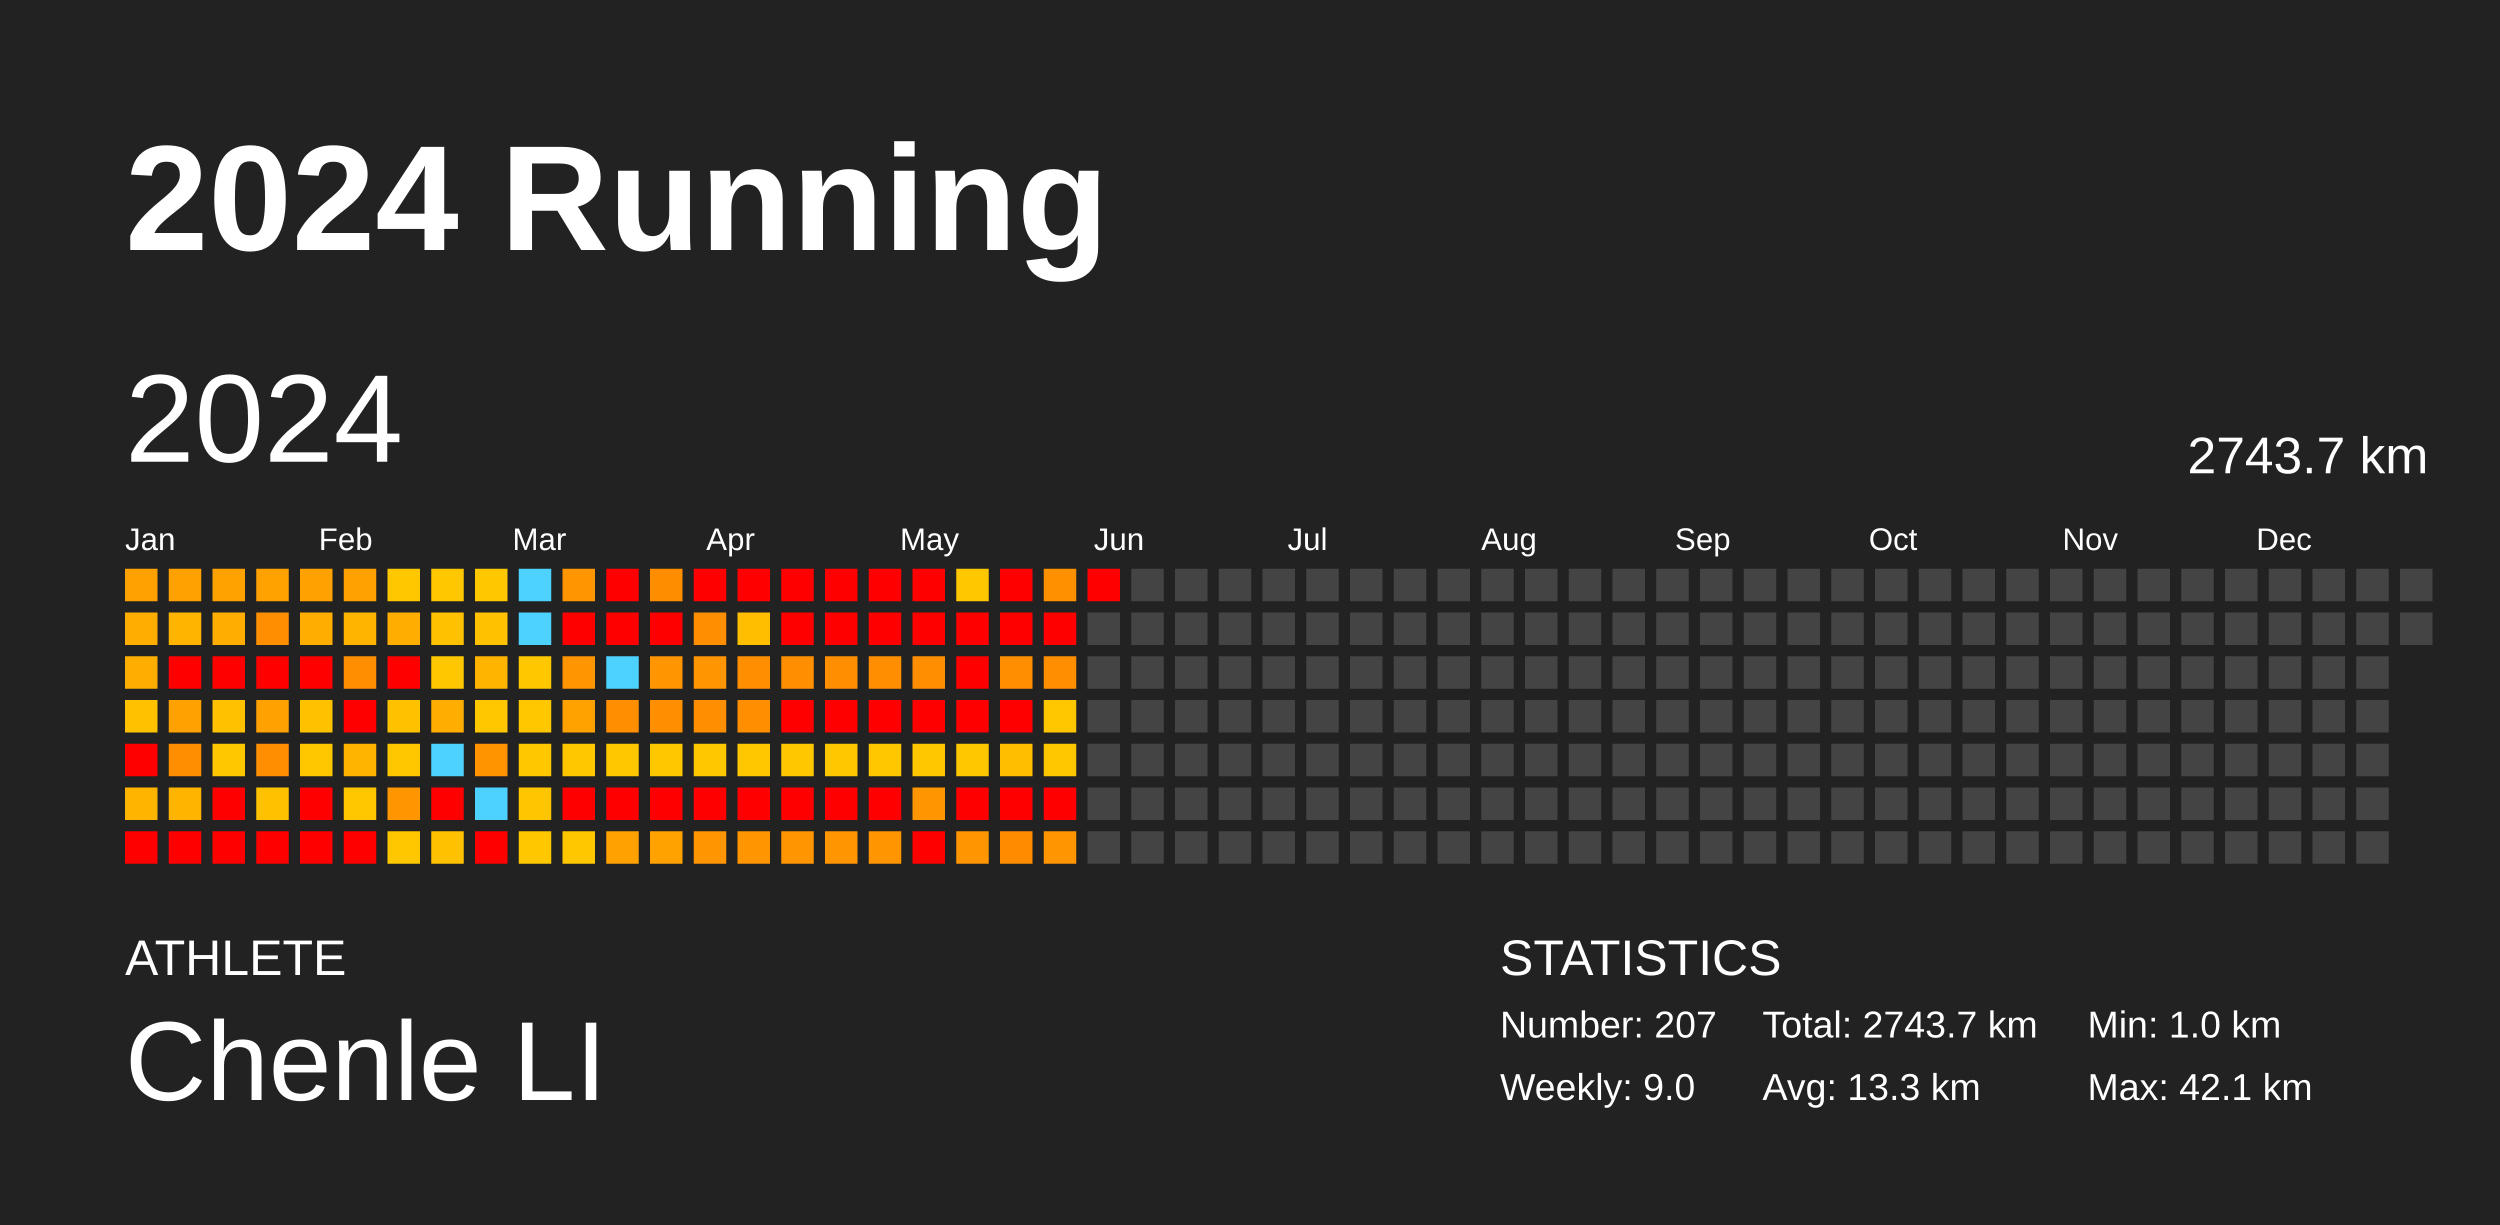
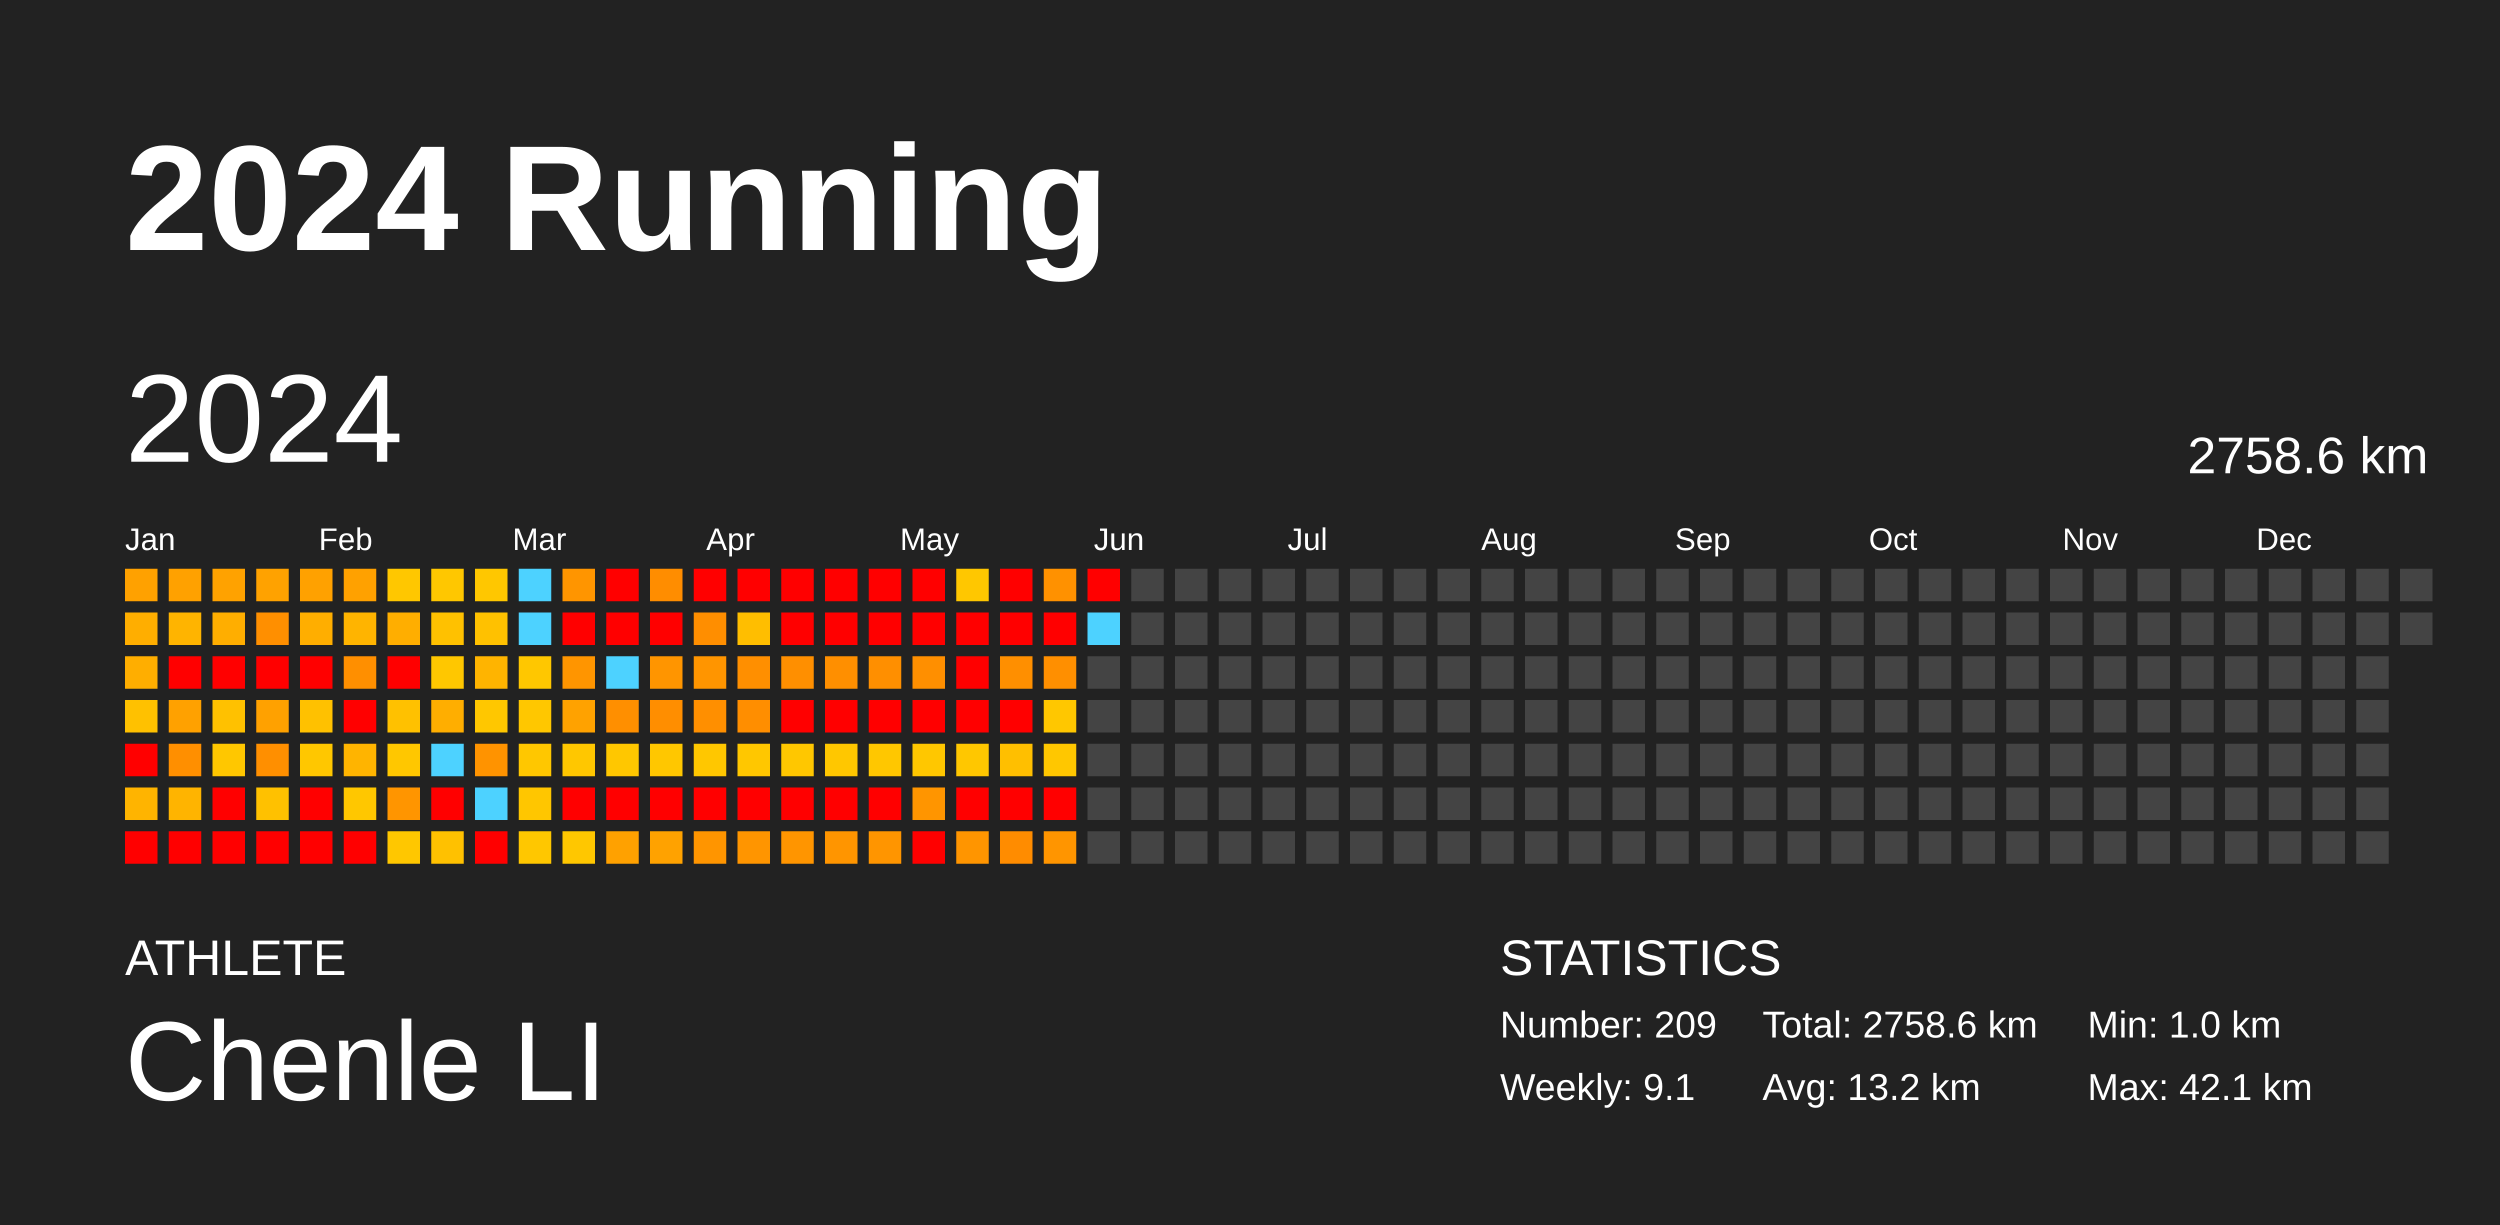
<svg xmlns="http://www.w3.org/2000/svg" baseProfile="full" height="98mm" version="1.1" viewBox="0,0,200,98" width="200mm">
  <defs />
  <rect fill="#222222" height="98" width="200" x="0" y="0" />
  <text fill="#FFFFFF" style="font-size:12px; font-family:Arial; font-weight:bold;" x="10" y="20">2024 Running</text>
  <text fill="#FFFFFF" style="font-size:4px; font-family:Arial" x="10" y="78">ATHLETE</text>
  <text fill="#FFFFFF" style="font-size:9px; font-family:Arial" x="10" y="88">Chenle LI</text>
  <text fill="#FFFFFF" style="font-size:4px; font-family:Arial" x="120" y="78">STATISTICS</text>
-   <text fill="#FFFFFF" style="font-size:3px; font-family:Arial" x="120" y="83">Number: 207</text>
-   <text fill="#FFFFFF" style="font-size:3px; font-family:Arial" x="120" y="88">Weekly: 9.0</text>
-   <text fill="#FFFFFF" style="font-size:3px; font-family:Arial" x="141" y="83">Total: 2743.7 km</text>
-   <text fill="#FFFFFF" style="font-size:3px; font-family:Arial" x="141" y="88">Avg: 13.3 km</text>
+   <text fill="#FFFFFF" style="font-size:3px; font-family:Arial" x="120" y="83">Number: 209</text>
+   <text fill="#FFFFFF" style="font-size:3px; font-family:Arial" x="120" y="88">Weekly: 9.1</text>
+   <text fill="#FFFFFF" style="font-size:3px; font-family:Arial" x="141" y="83">Total: 2758.6 km</text>
+   <text fill="#FFFFFF" style="font-size:3px; font-family:Arial" x="141" y="88">Avg: 13.2 km</text>
  <text fill="#FFFFFF" style="font-size:3px; font-family:Arial" x="167" y="83">Min: 1.0 km</text>
  <text fill="#FFFFFF" style="font-size:3px; font-family:Arial" x="167" y="88">Max: 42.1 km</text>
  <text dominant-baseline="hanging" fill="#FFFFFF" style="font-size:10.0px; font-family:Arial;" x="10" y="30">2024</text>
-   <text dominant-baseline="hanging" fill="#FFFFFF" style="font-size:4.125px; font-family:Arial;" x="175" y="35">2743.7 km</text>
+   <text dominant-baseline="hanging" fill="#FFFFFF" style="font-size:4.125px; font-family:Arial;" x="175" y="35">2758.6 km</text>
  <text fill="#FFFFFF" style="font-size:2.5px; font-family:Arial" x="10.0" y="44">Jan</text>
  <text fill="#FFFFFF" style="font-size:2.5px; font-family:Arial" x="25.5" y="44">Feb</text>
  <text fill="#FFFFFF" style="font-size:2.5px; font-family:Arial" x="41.0" y="44">Mar</text>
  <text fill="#FFFFFF" style="font-size:2.5px; font-family:Arial" x="56.5" y="44">Apr</text>
  <text fill="#FFFFFF" style="font-size:2.5px; font-family:Arial" x="72.0" y="44">May</text>
  <text fill="#FFFFFF" style="font-size:2.5px; font-family:Arial" x="87.5" y="44">Jun</text>
  <text fill="#FFFFFF" style="font-size:2.5px; font-family:Arial" x="103.0" y="44">Jul</text>
  <text fill="#FFFFFF" style="font-size:2.5px; font-family:Arial" x="118.5" y="44">Aug</text>
  <text fill="#FFFFFF" style="font-size:2.5px; font-family:Arial" x="134.0" y="44">Sep</text>
  <text fill="#FFFFFF" style="font-size:2.5px; font-family:Arial" x="149.5" y="44">Oct</text>
  <text fill="#FFFFFF" style="font-size:2.5px; font-family:Arial" x="165.0" y="44">Nov</text>
  <text fill="#FFFFFF" style="font-size:2.5px; font-family:Arial" x="180.5" y="44">Dec</text>
  <rect fill="#ffa100" height="2.6" width="2.6" x="10.0" y="45.5" />
  <rect fill="#ffae00" height="2.6" width="2.6" x="10.0" y="49.0" />
  <rect fill="#ffae00" height="2.6" width="2.6" x="10.0" y="52.5" />
  <rect fill="#ffc100" height="2.6" width="2.6" x="10.0" y="56.0" />
  <rect fill="red" height="2.6" width="2.6" x="10.0" y="59.5" />
  <rect fill="#ffb400" height="2.6" width="2.6" x="10.0" y="63.0" />
  <rect fill="red" height="2.6" width="2.6" x="10.0" y="66.5" />
  <rect fill="#ffa100" height="2.6" width="2.6" x="13.5" y="45.5" />
  <rect fill="#ffb400" height="2.6" width="2.6" x="13.5" y="49.0" />
  <rect fill="red" height="2.6" width="2.6" x="13.5" y="52.5" />
  <rect fill="#ffa100" height="2.6" width="2.6" x="13.5" y="56.0" />
  <rect fill="#ff8f00" height="2.6" width="2.6" x="13.5" y="59.5" />
  <rect fill="#ffb400" height="2.6" width="2.6" x="13.5" y="63.0" />
  <rect fill="red" height="2.6" width="2.6" x="13.5" y="66.5" />
  <rect fill="#ffa200" height="2.6" width="2.6" x="17.0" y="45.5" />
  <rect fill="#ffae00" height="2.6" width="2.6" x="17.0" y="49.0" />
  <rect fill="red" height="2.6" width="2.6" x="17.0" y="52.5" />
  <rect fill="#ffc100" height="2.6" width="2.6" x="17.0" y="56.0" />
  <rect fill="#ffc700" height="2.6" width="2.6" x="17.0" y="59.5" />
  <rect fill="red" height="2.6" width="2.6" x="17.0" y="63.0" />
  <rect fill="red" height="2.6" width="2.6" x="17.0" y="66.5" />
  <rect fill="#ffa200" height="2.6" width="2.6" x="20.5" y="45.5" />
  <rect fill="#ff8f00" height="2.6" width="2.6" x="20.5" y="49.0" />
  <rect fill="red" height="2.6" width="2.6" x="20.5" y="52.5" />
  <rect fill="#ffa100" height="2.6" width="2.6" x="20.5" y="56.0" />
  <rect fill="#ff8f00" height="2.6" width="2.6" x="20.5" y="59.5" />
  <rect fill="#ffc100" height="2.6" width="2.6" x="20.5" y="63.0" />
  <rect fill="red" height="2.6" width="2.6" x="20.5" y="66.5" />
  <rect fill="#ffa100" height="2.6" width="2.6" x="24.0" y="45.5" />
  <rect fill="#ffae00" height="2.6" width="2.6" x="24.0" y="49.0" />
  <rect fill="red" height="2.6" width="2.6" x="24.0" y="52.5" />
  <rect fill="#ffc100" height="2.6" width="2.6" x="24.0" y="56.0" />
  <rect fill="#ffc700" height="2.6" width="2.6" x="24.0" y="59.5" />
  <rect fill="red" height="2.6" width="2.6" x="24.0" y="63.0" />
  <rect fill="red" height="2.6" width="2.6" x="24.0" y="66.5" />
  <rect fill="#ffa100" height="2.6" width="2.6" x="27.5" y="45.5" />
  <rect fill="#ffb400" height="2.6" width="2.6" x="27.5" y="49.0" />
  <rect fill="#ff8f00" height="2.6" width="2.6" x="27.5" y="52.5" />
  <rect fill="red" height="2.6" width="2.6" x="27.5" y="56.0" />
  <rect fill="#ffb400" height="2.6" width="2.6" x="27.5" y="59.5" />
  <rect fill="#ffc700" height="2.6" width="2.6" x="27.5" y="63.0" />
  <rect fill="red" height="2.6" width="2.6" x="27.5" y="66.5" />
  <rect fill="#ffc700" height="2.6" width="2.6" x="31.0" y="45.5" />
  <rect fill="#ffae00" height="2.6" width="2.6" x="31.0" y="49.0" />
  <rect fill="red" height="2.6" width="2.6" x="31.0" y="52.5" />
  <rect fill="#ffc100" height="2.6" width="2.6" x="31.0" y="56.0" />
  <rect fill="#ffc700" height="2.6" width="2.6" x="31.0" y="59.5" />
  <rect fill="#ff9500" height="2.6" width="2.6" x="31.0" y="63.0" />
  <rect fill="#ffc700" height="2.6" width="2.6" x="31.0" y="66.5" />
  <rect fill="#ffc700" height="2.6" width="2.6" x="34.5" y="45.5" />
  <rect fill="#ffc100" height="2.6" width="2.6" x="34.5" y="49.0" />
  <rect fill="#ffc700" height="2.6" width="2.6" x="34.5" y="52.5" />
  <rect fill="#ffae00" height="2.6" width="2.6" x="34.5" y="56.0" />
  <rect fill="#4dd2ff" height="2.6" width="2.6" x="34.5" y="59.5" />
  <rect fill="red" height="2.6" width="2.6" x="34.5" y="63.0" />
  <rect fill="#ffc100" height="2.6" width="2.6" x="34.5" y="66.5" />
  <rect fill="#ffc700" height="2.6" width="2.6" x="38.0" y="45.5" />
  <rect fill="#ffc100" height="2.6" width="2.6" x="38.0" y="49.0" />
  <rect fill="#ffb400" height="2.6" width="2.6" x="38.0" y="52.5" />
  <rect fill="#ffc700" height="2.6" width="2.6" x="38.0" y="56.0" />
  <rect fill="#ff9300" height="2.6" width="2.6" x="38.0" y="59.5" />
  <rect fill="#4dd2ff" height="2.6" width="2.6" x="38.0" y="63.0" />
  <rect fill="red" height="2.6" width="2.6" x="38.0" y="66.5" />
  <rect fill="#4dd2ff" height="2.6" width="2.6" x="41.5" y="45.5" />
  <rect fill="#4dd2ff" height="2.6" width="2.6" x="41.5" y="49.0" />
  <rect fill="#ffc700" height="2.6" width="2.6" x="41.5" y="52.5" />
  <rect fill="#ffc700" height="2.6" width="2.6" x="41.5" y="56.0" />
  <rect fill="#ffc700" height="2.6" width="2.6" x="41.5" y="59.5" />
  <rect fill="#ffc600" height="2.6" width="2.6" x="41.5" y="63.0" />
  <rect fill="#ffc700" height="2.6" width="2.6" x="41.5" y="66.5" />
  <rect fill="#ff9500" height="2.6" width="2.6" x="45.0" y="45.5" />
  <rect fill="red" height="2.6" width="2.6" x="45.0" y="49.0" />
  <rect fill="#ff9500" height="2.6" width="2.6" x="45.0" y="52.5" />
  <rect fill="#ffa200" height="2.6" width="2.6" x="45.0" y="56.0" />
  <rect fill="#ffc700" height="2.6" width="2.6" x="45.0" y="59.5" />
  <rect fill="red" height="2.6" width="2.6" x="45.0" y="63.0" />
  <rect fill="#ffc700" height="2.6" width="2.6" x="45.0" y="66.5" />
  <rect fill="red" height="2.6" width="2.6" x="48.5" y="45.5" />
  <rect fill="red" height="2.6" width="2.6" x="48.5" y="49.0" />
  <rect fill="#4dd2ff" height="2.6" width="2.6" x="48.5" y="52.5" />
  <rect fill="#ff8f00" height="2.6" width="2.6" x="48.5" y="56.0" />
  <rect fill="#ffc700" height="2.6" width="2.6" x="48.5" y="59.5" />
  <rect fill="red" height="2.6" width="2.6" x="48.5" y="63.0" />
  <rect fill="#ffa100" height="2.6" width="2.6" x="48.5" y="66.5" />
  <rect fill="#ff8d00" height="2.6" width="2.6" x="52.0" y="45.5" />
  <rect fill="red" height="2.6" width="2.6" x="52.0" y="49.0" />
  <rect fill="#ff9500" height="2.6" width="2.6" x="52.0" y="52.5" />
  <rect fill="#ff8e00" height="2.6" width="2.6" x="52.0" y="56.0" />
  <rect fill="#ffc700" height="2.6" width="2.6" x="52.0" y="59.5" />
  <rect fill="red" height="2.6" width="2.6" x="52.0" y="63.0" />
  <rect fill="#ffa200" height="2.6" width="2.6" x="52.0" y="66.5" />
  <rect fill="red" height="2.6" width="2.6" x="55.5" y="45.5" />
  <rect fill="#ff8e00" height="2.6" width="2.6" x="55.5" y="49.0" />
  <rect fill="#ff9500" height="2.6" width="2.6" x="55.5" y="52.5" />
  <rect fill="#ff8f00" height="2.6" width="2.6" x="55.5" y="56.0" />
  <rect fill="#ffc700" height="2.6" width="2.6" x="55.5" y="59.5" />
  <rect fill="red" height="2.6" width="2.6" x="55.5" y="63.0" />
  <rect fill="#ff9500" height="2.6" width="2.6" x="55.5" y="66.5" />
  <rect fill="red" height="2.6" width="2.6" x="59.0" y="45.5" />
  <rect fill="#ffbe00" height="2.6" width="2.6" x="59.0" y="49.0" />
  <rect fill="#ff8f00" height="2.6" width="2.6" x="59.0" y="52.5" />
  <rect fill="#ff8e00" height="2.6" width="2.6" x="59.0" y="56.0" />
  <rect fill="#ffc700" height="2.6" width="2.6" x="59.0" y="59.5" />
  <rect fill="red" height="2.6" width="2.6" x="59.0" y="63.0" />
  <rect fill="#ff9500" height="2.6" width="2.6" x="59.0" y="66.5" />
  <rect fill="red" height="2.6" width="2.6" x="62.5" y="45.5" />
  <rect fill="red" height="2.6" width="2.6" x="62.5" y="49.0" />
  <rect fill="#ff8f00" height="2.6" width="2.6" x="62.5" y="52.5" />
  <rect fill="red" height="2.6" width="2.6" x="62.5" y="56.0" />
  <rect fill="#ffc700" height="2.6" width="2.6" x="62.5" y="59.5" />
  <rect fill="red" height="2.6" width="2.6" x="62.5" y="63.0" />
  <rect fill="#ff9500" height="2.6" width="2.6" x="62.5" y="66.5" />
  <rect fill="red" height="2.6" width="2.6" x="66.0" y="45.5" />
  <rect fill="red" height="2.6" width="2.6" x="66.0" y="49.0" />
  <rect fill="#ff8f00" height="2.6" width="2.6" x="66.0" y="52.5" />
  <rect fill="red" height="2.6" width="2.6" x="66.0" y="56.0" />
  <rect fill="#ffc700" height="2.6" width="2.6" x="66.0" y="59.5" />
  <rect fill="red" height="2.6" width="2.6" x="66.0" y="63.0" />
  <rect fill="#ff9500" height="2.6" width="2.6" x="66.0" y="66.5" />
  <rect fill="red" height="2.6" width="2.6" x="69.5" y="45.5" />
  <rect fill="red" height="2.6" width="2.6" x="69.5" y="49.0" />
  <rect fill="#ff8f00" height="2.6" width="2.6" x="69.5" y="52.5" />
  <rect fill="red" height="2.6" width="2.6" x="69.5" y="56.0" />
  <rect fill="#ffc700" height="2.6" width="2.6" x="69.5" y="59.5" />
  <rect fill="red" height="2.6" width="2.6" x="69.5" y="63.0" />
  <rect fill="#ff9500" height="2.6" width="2.6" x="69.5" y="66.5" />
  <rect fill="red" height="2.6" width="2.6" x="73.0" y="45.5" />
  <rect fill="red" height="2.6" width="2.6" x="73.0" y="49.0" />
  <rect fill="#ff8f00" height="2.6" width="2.6" x="73.0" y="52.5" />
  <rect fill="red" height="2.6" width="2.6" x="73.0" y="56.0" />
  <rect fill="#ffc700" height="2.6" width="2.6" x="73.0" y="59.5" />
  <rect fill="#ff9500" height="2.6" width="2.6" x="73.0" y="63.0" />
  <rect fill="red" height="2.6" width="2.6" x="73.0" y="66.5" />
  <rect fill="#ffc700" height="2.6" width="2.6" x="76.5" y="45.5" />
  <rect fill="red" height="2.6" width="2.6" x="76.5" y="49.0" />
  <rect fill="red" height="2.6" width="2.6" x="76.5" y="52.5" />
  <rect fill="red" height="2.6" width="2.6" x="76.5" y="56.0" />
  <rect fill="#ffc700" height="2.6" width="2.6" x="76.5" y="59.5" />
  <rect fill="red" height="2.6" width="2.6" x="76.5" y="63.0" />
  <rect fill="#ff9500" height="2.6" width="2.6" x="76.5" y="66.5" />
  <rect fill="red" height="2.6" width="2.6" x="80.0" y="45.5" />
  <rect fill="red" height="2.6" width="2.6" x="80.0" y="49.0" />
  <rect fill="#ff8f00" height="2.6" width="2.6" x="80.0" y="52.5" />
  <rect fill="red" height="2.6" width="2.6" x="80.0" y="56.0" />
  <rect fill="#ffbf00" height="2.6" width="2.6" x="80.0" y="59.5" />
  <rect fill="red" height="2.6" width="2.6" x="80.0" y="63.0" />
  <rect fill="#ff8c00" height="2.6" width="2.6" x="80.0" y="66.5" />
  <rect fill="#ff9100" height="2.6" width="2.6" x="83.5" y="45.5" />
  <rect fill="red" height="2.6" width="2.6" x="83.5" y="49.0" />
  <rect fill="#ff8f00" height="2.6" width="2.6" x="83.5" y="52.5" />
  <rect fill="#ffc700" height="2.6" width="2.6" x="83.5" y="56.0" />
  <rect fill="#ffc700" height="2.6" width="2.6" x="83.5" y="59.5" />
  <rect fill="red" height="2.6" width="2.6" x="83.5" y="63.0" />
  <rect fill="#ff9500" height="2.6" width="2.6" x="83.5" y="66.5" />
  <rect fill="red" height="2.6" width="2.6" x="87.0" y="45.5" />
-   <rect fill="#444444" height="2.6" width="2.6" x="87.0" y="49.0" />
+   <rect fill="#4dd2ff" height="2.6" width="2.6" x="87.0" y="49.0" />
  <rect fill="#444444" height="2.6" width="2.6" x="87.0" y="52.5" />
  <rect fill="#444444" height="2.6" width="2.6" x="87.0" y="56.0" />
  <rect fill="#444444" height="2.6" width="2.6" x="87.0" y="59.5" />
  <rect fill="#444444" height="2.6" width="2.6" x="87.0" y="63.0" />
  <rect fill="#444444" height="2.6" width="2.6" x="87.0" y="66.5" />
  <rect fill="#444444" height="2.6" width="2.6" x="90.5" y="45.5" />
  <rect fill="#444444" height="2.6" width="2.6" x="90.5" y="49.0" />
  <rect fill="#444444" height="2.6" width="2.6" x="90.5" y="52.5" />
  <rect fill="#444444" height="2.6" width="2.6" x="90.5" y="56.0" />
  <rect fill="#444444" height="2.6" width="2.6" x="90.5" y="59.5" />
  <rect fill="#444444" height="2.6" width="2.6" x="90.5" y="63.0" />
  <rect fill="#444444" height="2.6" width="2.6" x="90.5" y="66.5" />
  <rect fill="#444444" height="2.6" width="2.6" x="94.0" y="45.5" />
  <rect fill="#444444" height="2.6" width="2.6" x="94.0" y="49.0" />
  <rect fill="#444444" height="2.6" width="2.6" x="94.0" y="52.5" />
  <rect fill="#444444" height="2.6" width="2.6" x="94.0" y="56.0" />
  <rect fill="#444444" height="2.6" width="2.6" x="94.0" y="59.5" />
  <rect fill="#444444" height="2.6" width="2.6" x="94.0" y="63.0" />
  <rect fill="#444444" height="2.6" width="2.6" x="94.0" y="66.5" />
  <rect fill="#444444" height="2.6" width="2.6" x="97.5" y="45.5" />
  <rect fill="#444444" height="2.6" width="2.6" x="97.5" y="49.0" />
  <rect fill="#444444" height="2.6" width="2.6" x="97.5" y="52.5" />
  <rect fill="#444444" height="2.6" width="2.6" x="97.5" y="56.0" />
  <rect fill="#444444" height="2.6" width="2.6" x="97.5" y="59.5" />
  <rect fill="#444444" height="2.6" width="2.6" x="97.5" y="63.0" />
  <rect fill="#444444" height="2.6" width="2.6" x="97.5" y="66.5" />
  <rect fill="#444444" height="2.6" width="2.6" x="101.0" y="45.5" />
  <rect fill="#444444" height="2.6" width="2.6" x="101.0" y="49.0" />
  <rect fill="#444444" height="2.6" width="2.6" x="101.0" y="52.5" />
  <rect fill="#444444" height="2.6" width="2.6" x="101.0" y="56.0" />
  <rect fill="#444444" height="2.6" width="2.6" x="101.0" y="59.5" />
  <rect fill="#444444" height="2.6" width="2.6" x="101.0" y="63.0" />
  <rect fill="#444444" height="2.6" width="2.6" x="101.0" y="66.5" />
  <rect fill="#444444" height="2.6" width="2.6" x="104.5" y="45.5" />
  <rect fill="#444444" height="2.6" width="2.6" x="104.5" y="49.0" />
  <rect fill="#444444" height="2.6" width="2.6" x="104.5" y="52.5" />
  <rect fill="#444444" height="2.6" width="2.6" x="104.5" y="56.0" />
  <rect fill="#444444" height="2.6" width="2.6" x="104.5" y="59.5" />
  <rect fill="#444444" height="2.6" width="2.6" x="104.5" y="63.0" />
  <rect fill="#444444" height="2.6" width="2.6" x="104.5" y="66.5" />
  <rect fill="#444444" height="2.6" width="2.6" x="108.0" y="45.5" />
  <rect fill="#444444" height="2.6" width="2.6" x="108.0" y="49.0" />
  <rect fill="#444444" height="2.6" width="2.6" x="108.0" y="52.5" />
  <rect fill="#444444" height="2.6" width="2.6" x="108.0" y="56.0" />
  <rect fill="#444444" height="2.6" width="2.6" x="108.0" y="59.5" />
  <rect fill="#444444" height="2.6" width="2.6" x="108.0" y="63.0" />
  <rect fill="#444444" height="2.6" width="2.6" x="108.0" y="66.5" />
  <rect fill="#444444" height="2.6" width="2.6" x="111.5" y="45.5" />
  <rect fill="#444444" height="2.6" width="2.6" x="111.5" y="49.0" />
  <rect fill="#444444" height="2.6" width="2.6" x="111.5" y="52.5" />
  <rect fill="#444444" height="2.6" width="2.6" x="111.5" y="56.0" />
  <rect fill="#444444" height="2.6" width="2.6" x="111.5" y="59.5" />
  <rect fill="#444444" height="2.6" width="2.6" x="111.5" y="63.0" />
  <rect fill="#444444" height="2.6" width="2.6" x="111.5" y="66.5" />
  <rect fill="#444444" height="2.6" width="2.6" x="115.0" y="45.5" />
  <rect fill="#444444" height="2.6" width="2.6" x="115.0" y="49.0" />
  <rect fill="#444444" height="2.6" width="2.6" x="115.0" y="52.5" />
  <rect fill="#444444" height="2.6" width="2.6" x="115.0" y="56.0" />
  <rect fill="#444444" height="2.6" width="2.6" x="115.0" y="59.5" />
  <rect fill="#444444" height="2.6" width="2.6" x="115.0" y="63.0" />
  <rect fill="#444444" height="2.6" width="2.6" x="115.0" y="66.5" />
  <rect fill="#444444" height="2.6" width="2.6" x="118.5" y="45.5" />
  <rect fill="#444444" height="2.6" width="2.6" x="118.5" y="49.0" />
  <rect fill="#444444" height="2.6" width="2.6" x="118.5" y="52.5" />
  <rect fill="#444444" height="2.6" width="2.6" x="118.5" y="56.0" />
  <rect fill="#444444" height="2.6" width="2.6" x="118.5" y="59.5" />
  <rect fill="#444444" height="2.6" width="2.6" x="118.5" y="63.0" />
  <rect fill="#444444" height="2.6" width="2.6" x="118.5" y="66.5" />
  <rect fill="#444444" height="2.6" width="2.6" x="122.0" y="45.5" />
  <rect fill="#444444" height="2.6" width="2.6" x="122.0" y="49.0" />
  <rect fill="#444444" height="2.6" width="2.6" x="122.0" y="52.5" />
  <rect fill="#444444" height="2.6" width="2.6" x="122.0" y="56.0" />
  <rect fill="#444444" height="2.6" width="2.6" x="122.0" y="59.5" />
  <rect fill="#444444" height="2.6" width="2.6" x="122.0" y="63.0" />
  <rect fill="#444444" height="2.6" width="2.6" x="122.0" y="66.5" />
  <rect fill="#444444" height="2.6" width="2.6" x="125.5" y="45.5" />
  <rect fill="#444444" height="2.6" width="2.6" x="125.5" y="49.0" />
  <rect fill="#444444" height="2.6" width="2.6" x="125.5" y="52.5" />
  <rect fill="#444444" height="2.6" width="2.6" x="125.5" y="56.0" />
  <rect fill="#444444" height="2.6" width="2.6" x="125.5" y="59.5" />
  <rect fill="#444444" height="2.6" width="2.6" x="125.5" y="63.0" />
  <rect fill="#444444" height="2.6" width="2.6" x="125.5" y="66.5" />
  <rect fill="#444444" height="2.6" width="2.6" x="129.0" y="45.5" />
  <rect fill="#444444" height="2.6" width="2.6" x="129.0" y="49.0" />
  <rect fill="#444444" height="2.6" width="2.6" x="129.0" y="52.5" />
  <rect fill="#444444" height="2.6" width="2.6" x="129.0" y="56.0" />
  <rect fill="#444444" height="2.6" width="2.6" x="129.0" y="59.5" />
  <rect fill="#444444" height="2.6" width="2.6" x="129.0" y="63.0" />
  <rect fill="#444444" height="2.6" width="2.6" x="129.0" y="66.5" />
  <rect fill="#444444" height="2.6" width="2.6" x="132.5" y="45.5" />
  <rect fill="#444444" height="2.6" width="2.6" x="132.5" y="49.0" />
  <rect fill="#444444" height="2.6" width="2.6" x="132.5" y="52.5" />
  <rect fill="#444444" height="2.6" width="2.6" x="132.5" y="56.0" />
  <rect fill="#444444" height="2.6" width="2.6" x="132.5" y="59.5" />
  <rect fill="#444444" height="2.6" width="2.6" x="132.5" y="63.0" />
  <rect fill="#444444" height="2.6" width="2.6" x="132.5" y="66.5" />
  <rect fill="#444444" height="2.6" width="2.6" x="136.0" y="45.5" />
  <rect fill="#444444" height="2.6" width="2.6" x="136.0" y="49.0" />
  <rect fill="#444444" height="2.6" width="2.6" x="136.0" y="52.5" />
  <rect fill="#444444" height="2.6" width="2.6" x="136.0" y="56.0" />
  <rect fill="#444444" height="2.6" width="2.6" x="136.0" y="59.5" />
  <rect fill="#444444" height="2.6" width="2.6" x="136.0" y="63.0" />
  <rect fill="#444444" height="2.6" width="2.6" x="136.0" y="66.5" />
  <rect fill="#444444" height="2.6" width="2.6" x="139.5" y="45.5" />
  <rect fill="#444444" height="2.6" width="2.6" x="139.5" y="49.0" />
  <rect fill="#444444" height="2.6" width="2.6" x="139.5" y="52.5" />
  <rect fill="#444444" height="2.6" width="2.6" x="139.5" y="56.0" />
  <rect fill="#444444" height="2.6" width="2.6" x="139.5" y="59.5" />
  <rect fill="#444444" height="2.6" width="2.6" x="139.5" y="63.0" />
  <rect fill="#444444" height="2.6" width="2.6" x="139.5" y="66.5" />
  <rect fill="#444444" height="2.6" width="2.6" x="143.0" y="45.5" />
  <rect fill="#444444" height="2.6" width="2.6" x="143.0" y="49.0" />
  <rect fill="#444444" height="2.6" width="2.6" x="143.0" y="52.5" />
  <rect fill="#444444" height="2.6" width="2.6" x="143.0" y="56.0" />
  <rect fill="#444444" height="2.6" width="2.6" x="143.0" y="59.5" />
  <rect fill="#444444" height="2.6" width="2.6" x="143.0" y="63.0" />
  <rect fill="#444444" height="2.6" width="2.6" x="143.0" y="66.5" />
  <rect fill="#444444" height="2.6" width="2.6" x="146.5" y="45.5" />
  <rect fill="#444444" height="2.6" width="2.6" x="146.5" y="49.0" />
  <rect fill="#444444" height="2.6" width="2.6" x="146.5" y="52.5" />
  <rect fill="#444444" height="2.6" width="2.6" x="146.5" y="56.0" />
  <rect fill="#444444" height="2.6" width="2.6" x="146.5" y="59.5" />
  <rect fill="#444444" height="2.6" width="2.6" x="146.5" y="63.0" />
  <rect fill="#444444" height="2.6" width="2.6" x="146.5" y="66.5" />
  <rect fill="#444444" height="2.6" width="2.6" x="150.0" y="45.5" />
  <rect fill="#444444" height="2.6" width="2.6" x="150.0" y="49.0" />
  <rect fill="#444444" height="2.6" width="2.6" x="150.0" y="52.5" />
  <rect fill="#444444" height="2.6" width="2.6" x="150.0" y="56.0" />
  <rect fill="#444444" height="2.6" width="2.6" x="150.0" y="59.5" />
  <rect fill="#444444" height="2.6" width="2.6" x="150.0" y="63.0" />
  <rect fill="#444444" height="2.6" width="2.6" x="150.0" y="66.5" />
  <rect fill="#444444" height="2.6" width="2.6" x="153.5" y="45.5" />
  <rect fill="#444444" height="2.6" width="2.6" x="153.5" y="49.0" />
  <rect fill="#444444" height="2.6" width="2.6" x="153.5" y="52.5" />
  <rect fill="#444444" height="2.6" width="2.6" x="153.5" y="56.0" />
  <rect fill="#444444" height="2.6" width="2.6" x="153.5" y="59.5" />
  <rect fill="#444444" height="2.6" width="2.6" x="153.5" y="63.0" />
  <rect fill="#444444" height="2.6" width="2.6" x="153.5" y="66.5" />
  <rect fill="#444444" height="2.6" width="2.6" x="157.0" y="45.5" />
  <rect fill="#444444" height="2.6" width="2.6" x="157.0" y="49.0" />
  <rect fill="#444444" height="2.6" width="2.6" x="157.0" y="52.5" />
  <rect fill="#444444" height="2.6" width="2.6" x="157.0" y="56.0" />
  <rect fill="#444444" height="2.6" width="2.6" x="157.0" y="59.5" />
  <rect fill="#444444" height="2.6" width="2.6" x="157.0" y="63.0" />
  <rect fill="#444444" height="2.6" width="2.6" x="157.0" y="66.5" />
  <rect fill="#444444" height="2.6" width="2.6" x="160.5" y="45.5" />
  <rect fill="#444444" height="2.6" width="2.6" x="160.5" y="49.0" />
  <rect fill="#444444" height="2.6" width="2.6" x="160.5" y="52.5" />
  <rect fill="#444444" height="2.6" width="2.6" x="160.5" y="56.0" />
  <rect fill="#444444" height="2.6" width="2.6" x="160.5" y="59.5" />
  <rect fill="#444444" height="2.6" width="2.6" x="160.5" y="63.0" />
  <rect fill="#444444" height="2.6" width="2.6" x="160.5" y="66.5" />
  <rect fill="#444444" height="2.6" width="2.6" x="164.0" y="45.5" />
  <rect fill="#444444" height="2.6" width="2.6" x="164.0" y="49.0" />
  <rect fill="#444444" height="2.6" width="2.6" x="164.0" y="52.5" />
  <rect fill="#444444" height="2.6" width="2.6" x="164.0" y="56.0" />
  <rect fill="#444444" height="2.6" width="2.6" x="164.0" y="59.5" />
  <rect fill="#444444" height="2.6" width="2.6" x="164.0" y="63.0" />
  <rect fill="#444444" height="2.6" width="2.6" x="164.0" y="66.5" />
  <rect fill="#444444" height="2.6" width="2.6" x="167.5" y="45.5" />
  <rect fill="#444444" height="2.6" width="2.6" x="167.5" y="49.0" />
  <rect fill="#444444" height="2.6" width="2.6" x="167.5" y="52.5" />
  <rect fill="#444444" height="2.6" width="2.6" x="167.5" y="56.0" />
  <rect fill="#444444" height="2.6" width="2.6" x="167.5" y="59.5" />
  <rect fill="#444444" height="2.6" width="2.6" x="167.5" y="63.0" />
  <rect fill="#444444" height="2.6" width="2.6" x="167.5" y="66.5" />
  <rect fill="#444444" height="2.6" width="2.6" x="171.0" y="45.5" />
  <rect fill="#444444" height="2.6" width="2.6" x="171.0" y="49.0" />
  <rect fill="#444444" height="2.6" width="2.6" x="171.0" y="52.5" />
  <rect fill="#444444" height="2.6" width="2.6" x="171.0" y="56.0" />
  <rect fill="#444444" height="2.6" width="2.6" x="171.0" y="59.5" />
  <rect fill="#444444" height="2.6" width="2.6" x="171.0" y="63.0" />
  <rect fill="#444444" height="2.6" width="2.6" x="171.0" y="66.5" />
  <rect fill="#444444" height="2.6" width="2.6" x="174.5" y="45.5" />
  <rect fill="#444444" height="2.6" width="2.6" x="174.5" y="49.0" />
  <rect fill="#444444" height="2.6" width="2.6" x="174.5" y="52.5" />
  <rect fill="#444444" height="2.6" width="2.6" x="174.5" y="56.0" />
  <rect fill="#444444" height="2.6" width="2.6" x="174.5" y="59.5" />
  <rect fill="#444444" height="2.6" width="2.6" x="174.5" y="63.0" />
  <rect fill="#444444" height="2.6" width="2.6" x="174.5" y="66.5" />
  <rect fill="#444444" height="2.6" width="2.6" x="178.0" y="45.5" />
  <rect fill="#444444" height="2.6" width="2.6" x="178.0" y="49.0" />
  <rect fill="#444444" height="2.6" width="2.6" x="178.0" y="52.5" />
  <rect fill="#444444" height="2.6" width="2.6" x="178.0" y="56.0" />
  <rect fill="#444444" height="2.6" width="2.6" x="178.0" y="59.5" />
  <rect fill="#444444" height="2.6" width="2.6" x="178.0" y="63.0" />
  <rect fill="#444444" height="2.6" width="2.6" x="178.0" y="66.5" />
  <rect fill="#444444" height="2.6" width="2.6" x="181.5" y="45.5" />
  <rect fill="#444444" height="2.6" width="2.6" x="181.5" y="49.0" />
  <rect fill="#444444" height="2.6" width="2.6" x="181.5" y="52.5" />
  <rect fill="#444444" height="2.6" width="2.6" x="181.5" y="56.0" />
  <rect fill="#444444" height="2.6" width="2.6" x="181.5" y="59.5" />
  <rect fill="#444444" height="2.6" width="2.6" x="181.5" y="63.0" />
  <rect fill="#444444" height="2.6" width="2.6" x="181.5" y="66.5" />
  <rect fill="#444444" height="2.6" width="2.6" x="185.0" y="45.5" />
  <rect fill="#444444" height="2.6" width="2.6" x="185.0" y="49.0" />
  <rect fill="#444444" height="2.6" width="2.6" x="185.0" y="52.5" />
  <rect fill="#444444" height="2.6" width="2.6" x="185.0" y="56.0" />
  <rect fill="#444444" height="2.6" width="2.6" x="185.0" y="59.5" />
  <rect fill="#444444" height="2.6" width="2.6" x="185.0" y="63.0" />
  <rect fill="#444444" height="2.6" width="2.6" x="185.0" y="66.5" />
  <rect fill="#444444" height="2.6" width="2.6" x="188.5" y="45.5" />
  <rect fill="#444444" height="2.6" width="2.6" x="188.5" y="49.0" />
  <rect fill="#444444" height="2.6" width="2.6" x="188.5" y="52.5" />
  <rect fill="#444444" height="2.6" width="2.6" x="188.5" y="56.0" />
  <rect fill="#444444" height="2.6" width="2.6" x="188.5" y="59.5" />
  <rect fill="#444444" height="2.6" width="2.6" x="188.5" y="63.0" />
  <rect fill="#444444" height="2.6" width="2.6" x="188.5" y="66.5" />
  <rect fill="#444444" height="2.6" width="2.6" x="192.0" y="45.5" />
  <rect fill="#444444" height="2.6" width="2.6" x="192.0" y="49.0" />
</svg>
